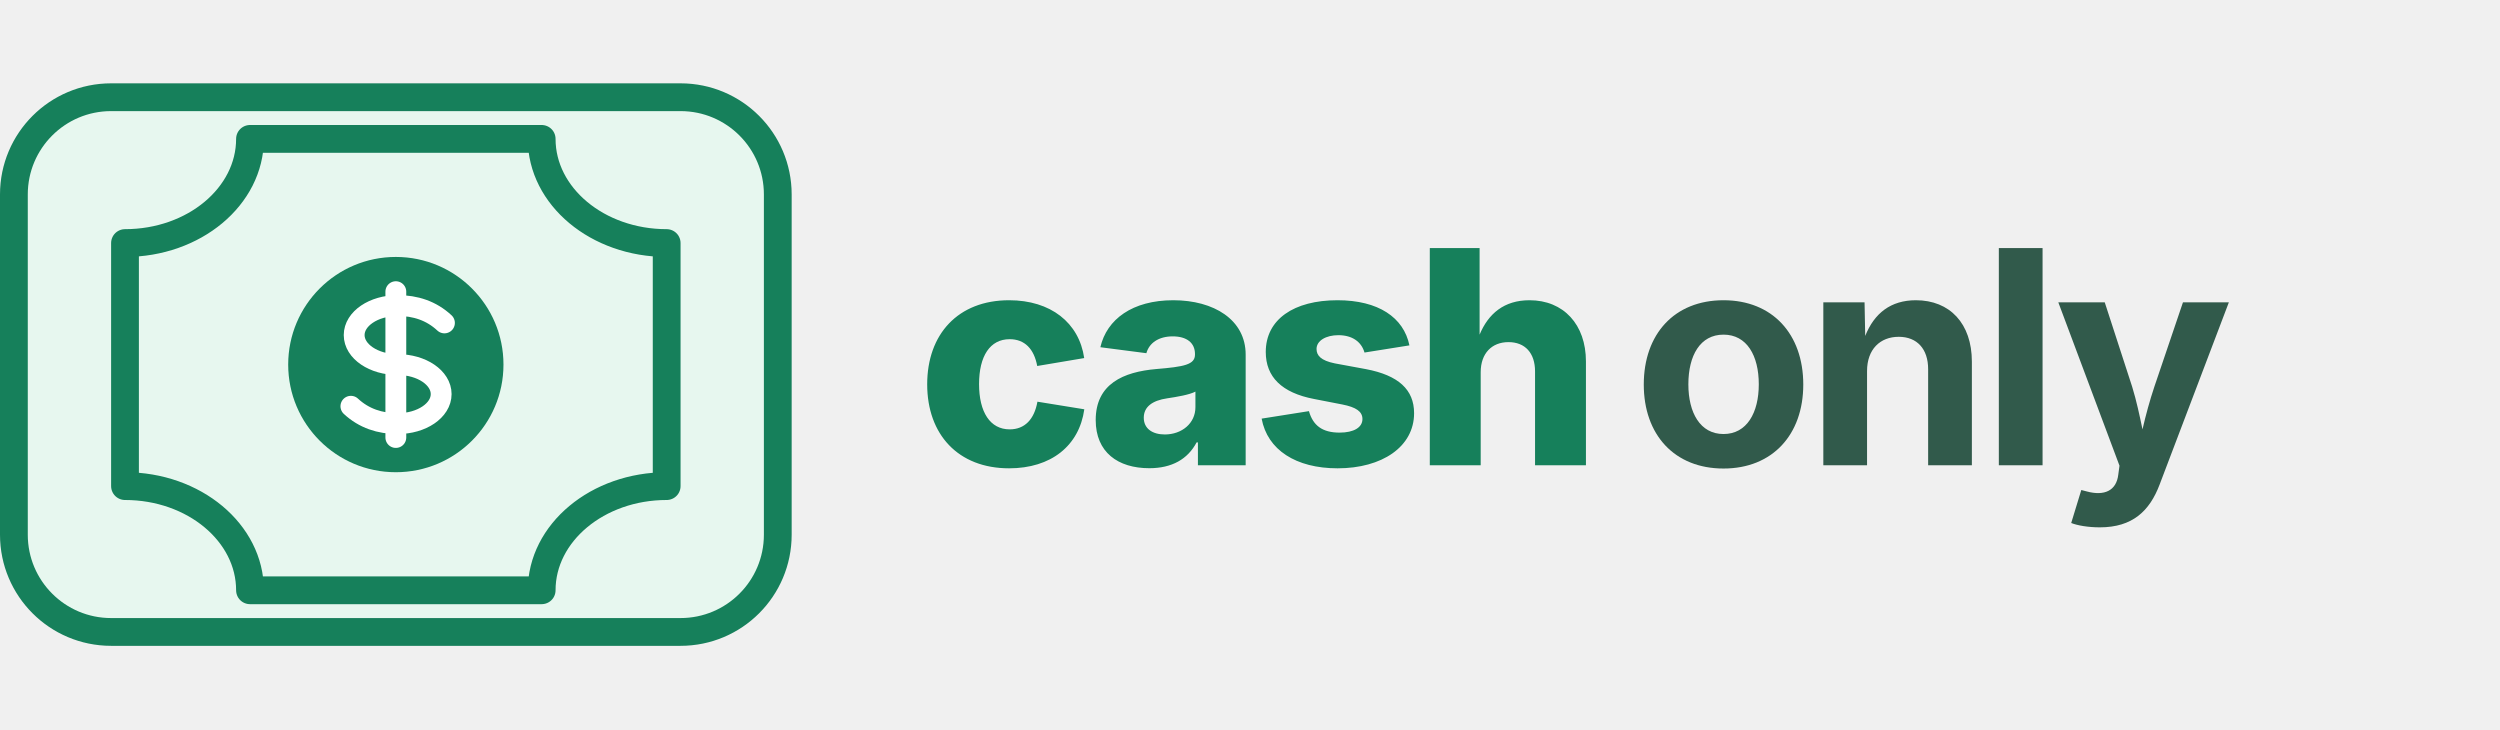
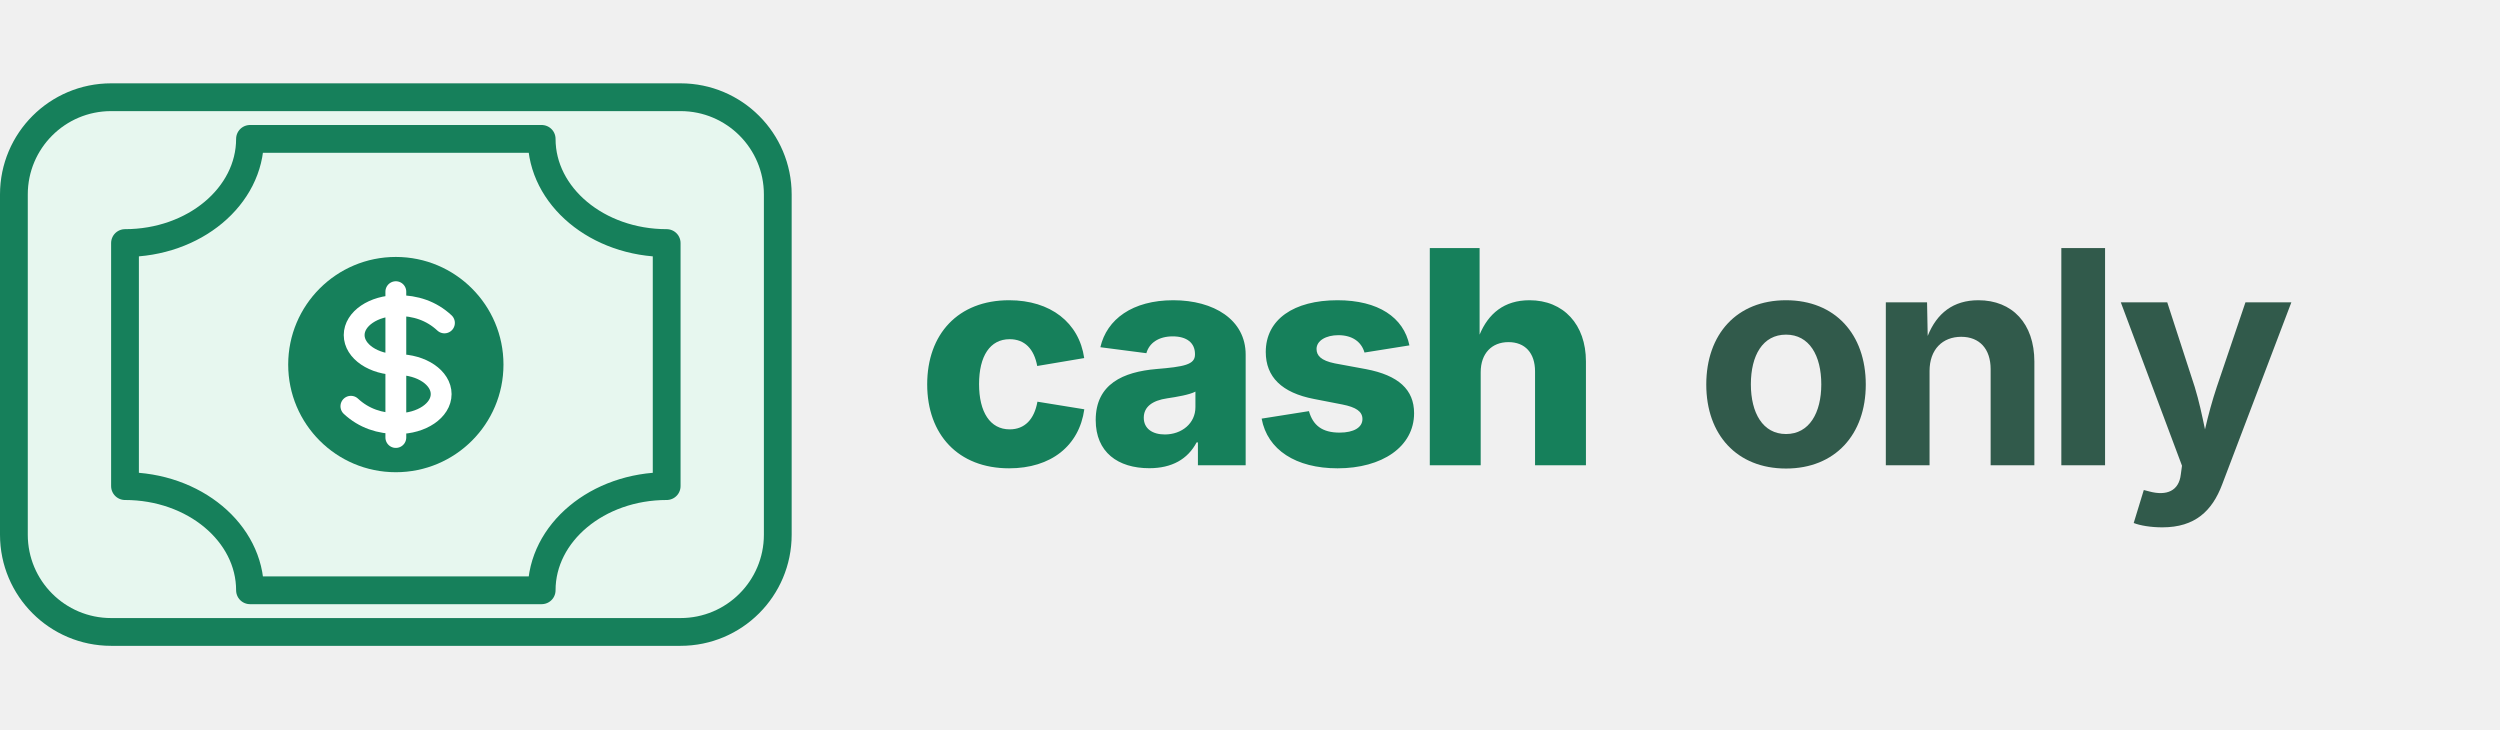
<svg xmlns="http://www.w3.org/2000/svg" width="360" height="105" viewBox="0 0 360 105" fill="none">
  <rect x="2" y="14" width="110" height="77" rx="14" fill="#E7F7EF" stroke="#16805B" stroke-width="4" />
  <path d="M18 35C27.941 35 36 28.284 36 20H78C78 28.284 86.059 35 96 35V70C86.059 70 78 76.716 78 85H36C36 76.716 27.941 70 18 70V35Z" stroke="#16805B" stroke-width="4" stroke-linejoin="round" />
  <circle cx="57" cy="52.5" r="15.5" fill="#16805B" />
  <path d="M57 42V63M64 46.5C62.12 44.75 59.823 44 57.264 44C53.803 44 51 45.902 51 48.25C51 50.598 53.803 52.5 57.264 52.5C60.725 52.5 63.528 54.402 63.528 56.75C63.528 59.098 60.725 61 57.264 61C54.705 61 52.408 60.25 50.528 58.5" stroke="white" stroke-width="3" stroke-linecap="round" />
  <text x="132" y="67" fill="#16805B" font-family="Inter, ui-sans-serif, system-ui, sans-serif" font-size="43" font-weight="800" letter-spacing="-1.5">cash</text>
-   <text x="235" y="67" fill="#315A4B" font-family="Inter, ui-sans-serif, system-ui, sans-serif" font-size="43" font-weight="700" letter-spacing="-1.5">only</text>
+   <text x="244" y="67" fill="#315A4B" font-family="Inter, ui-sans-serif, system-ui, sans-serif" font-size="43" font-weight="700" letter-spacing="-1.5">only</text>
</svg>
